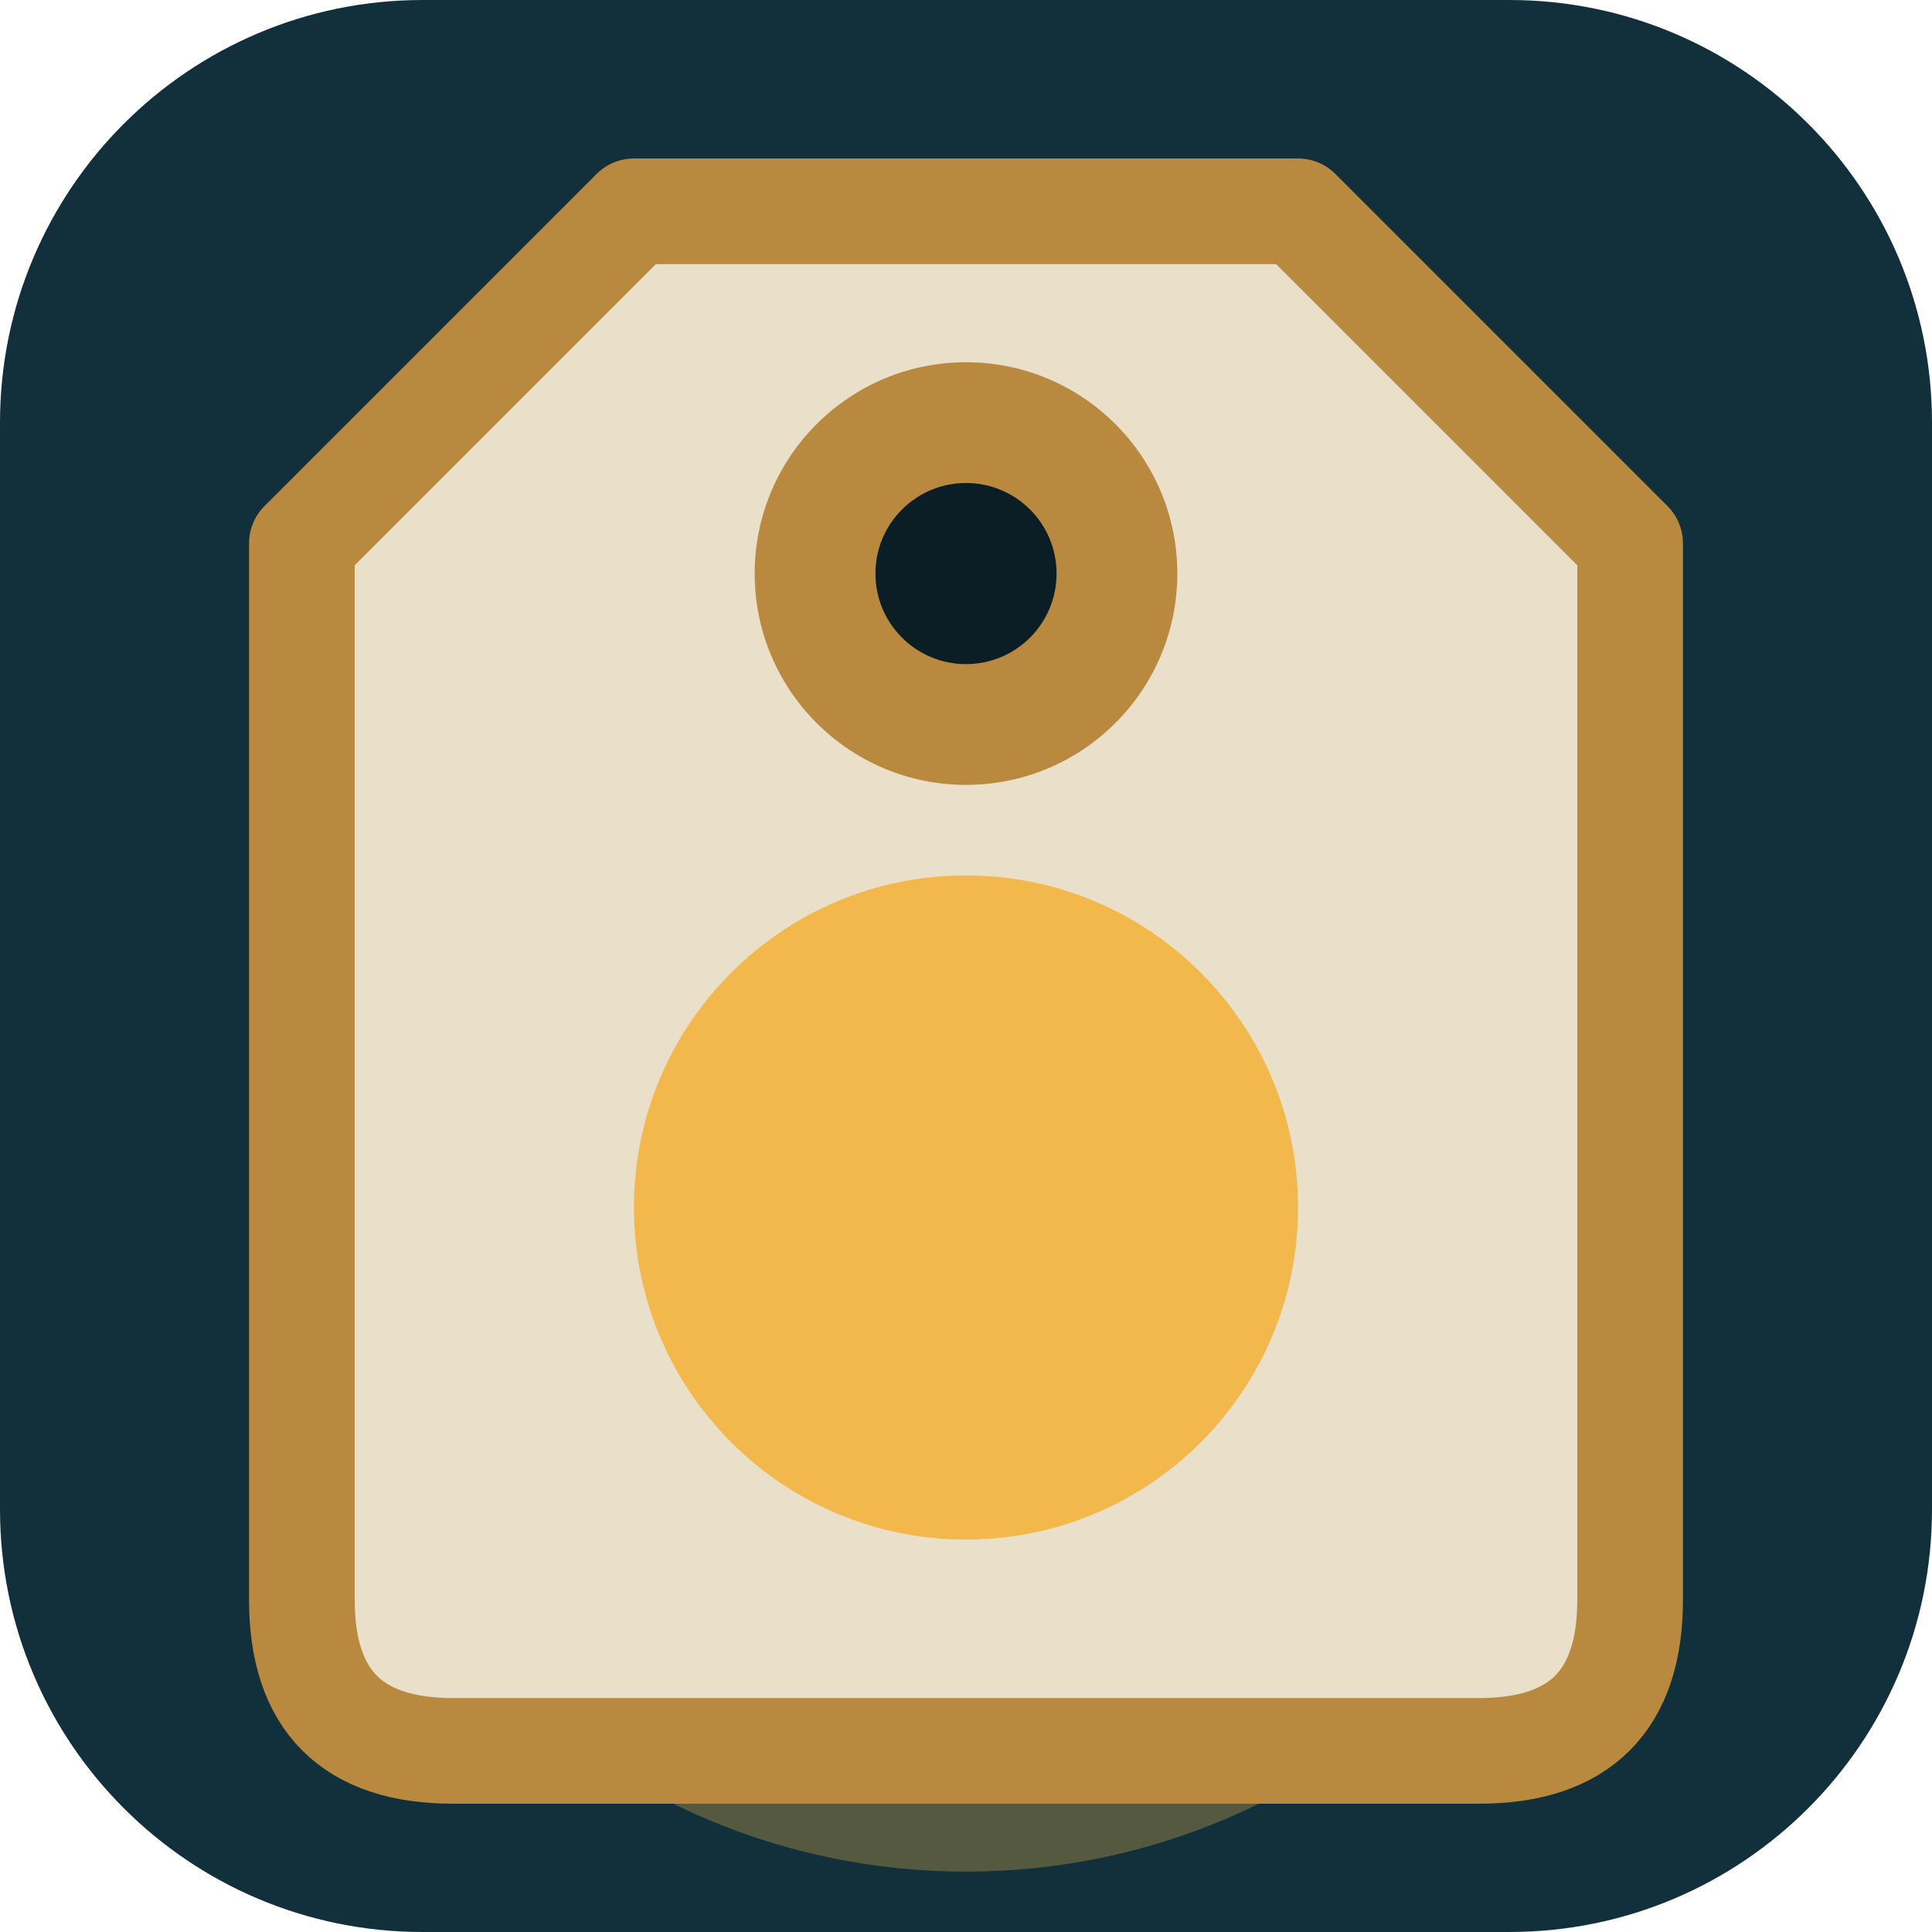
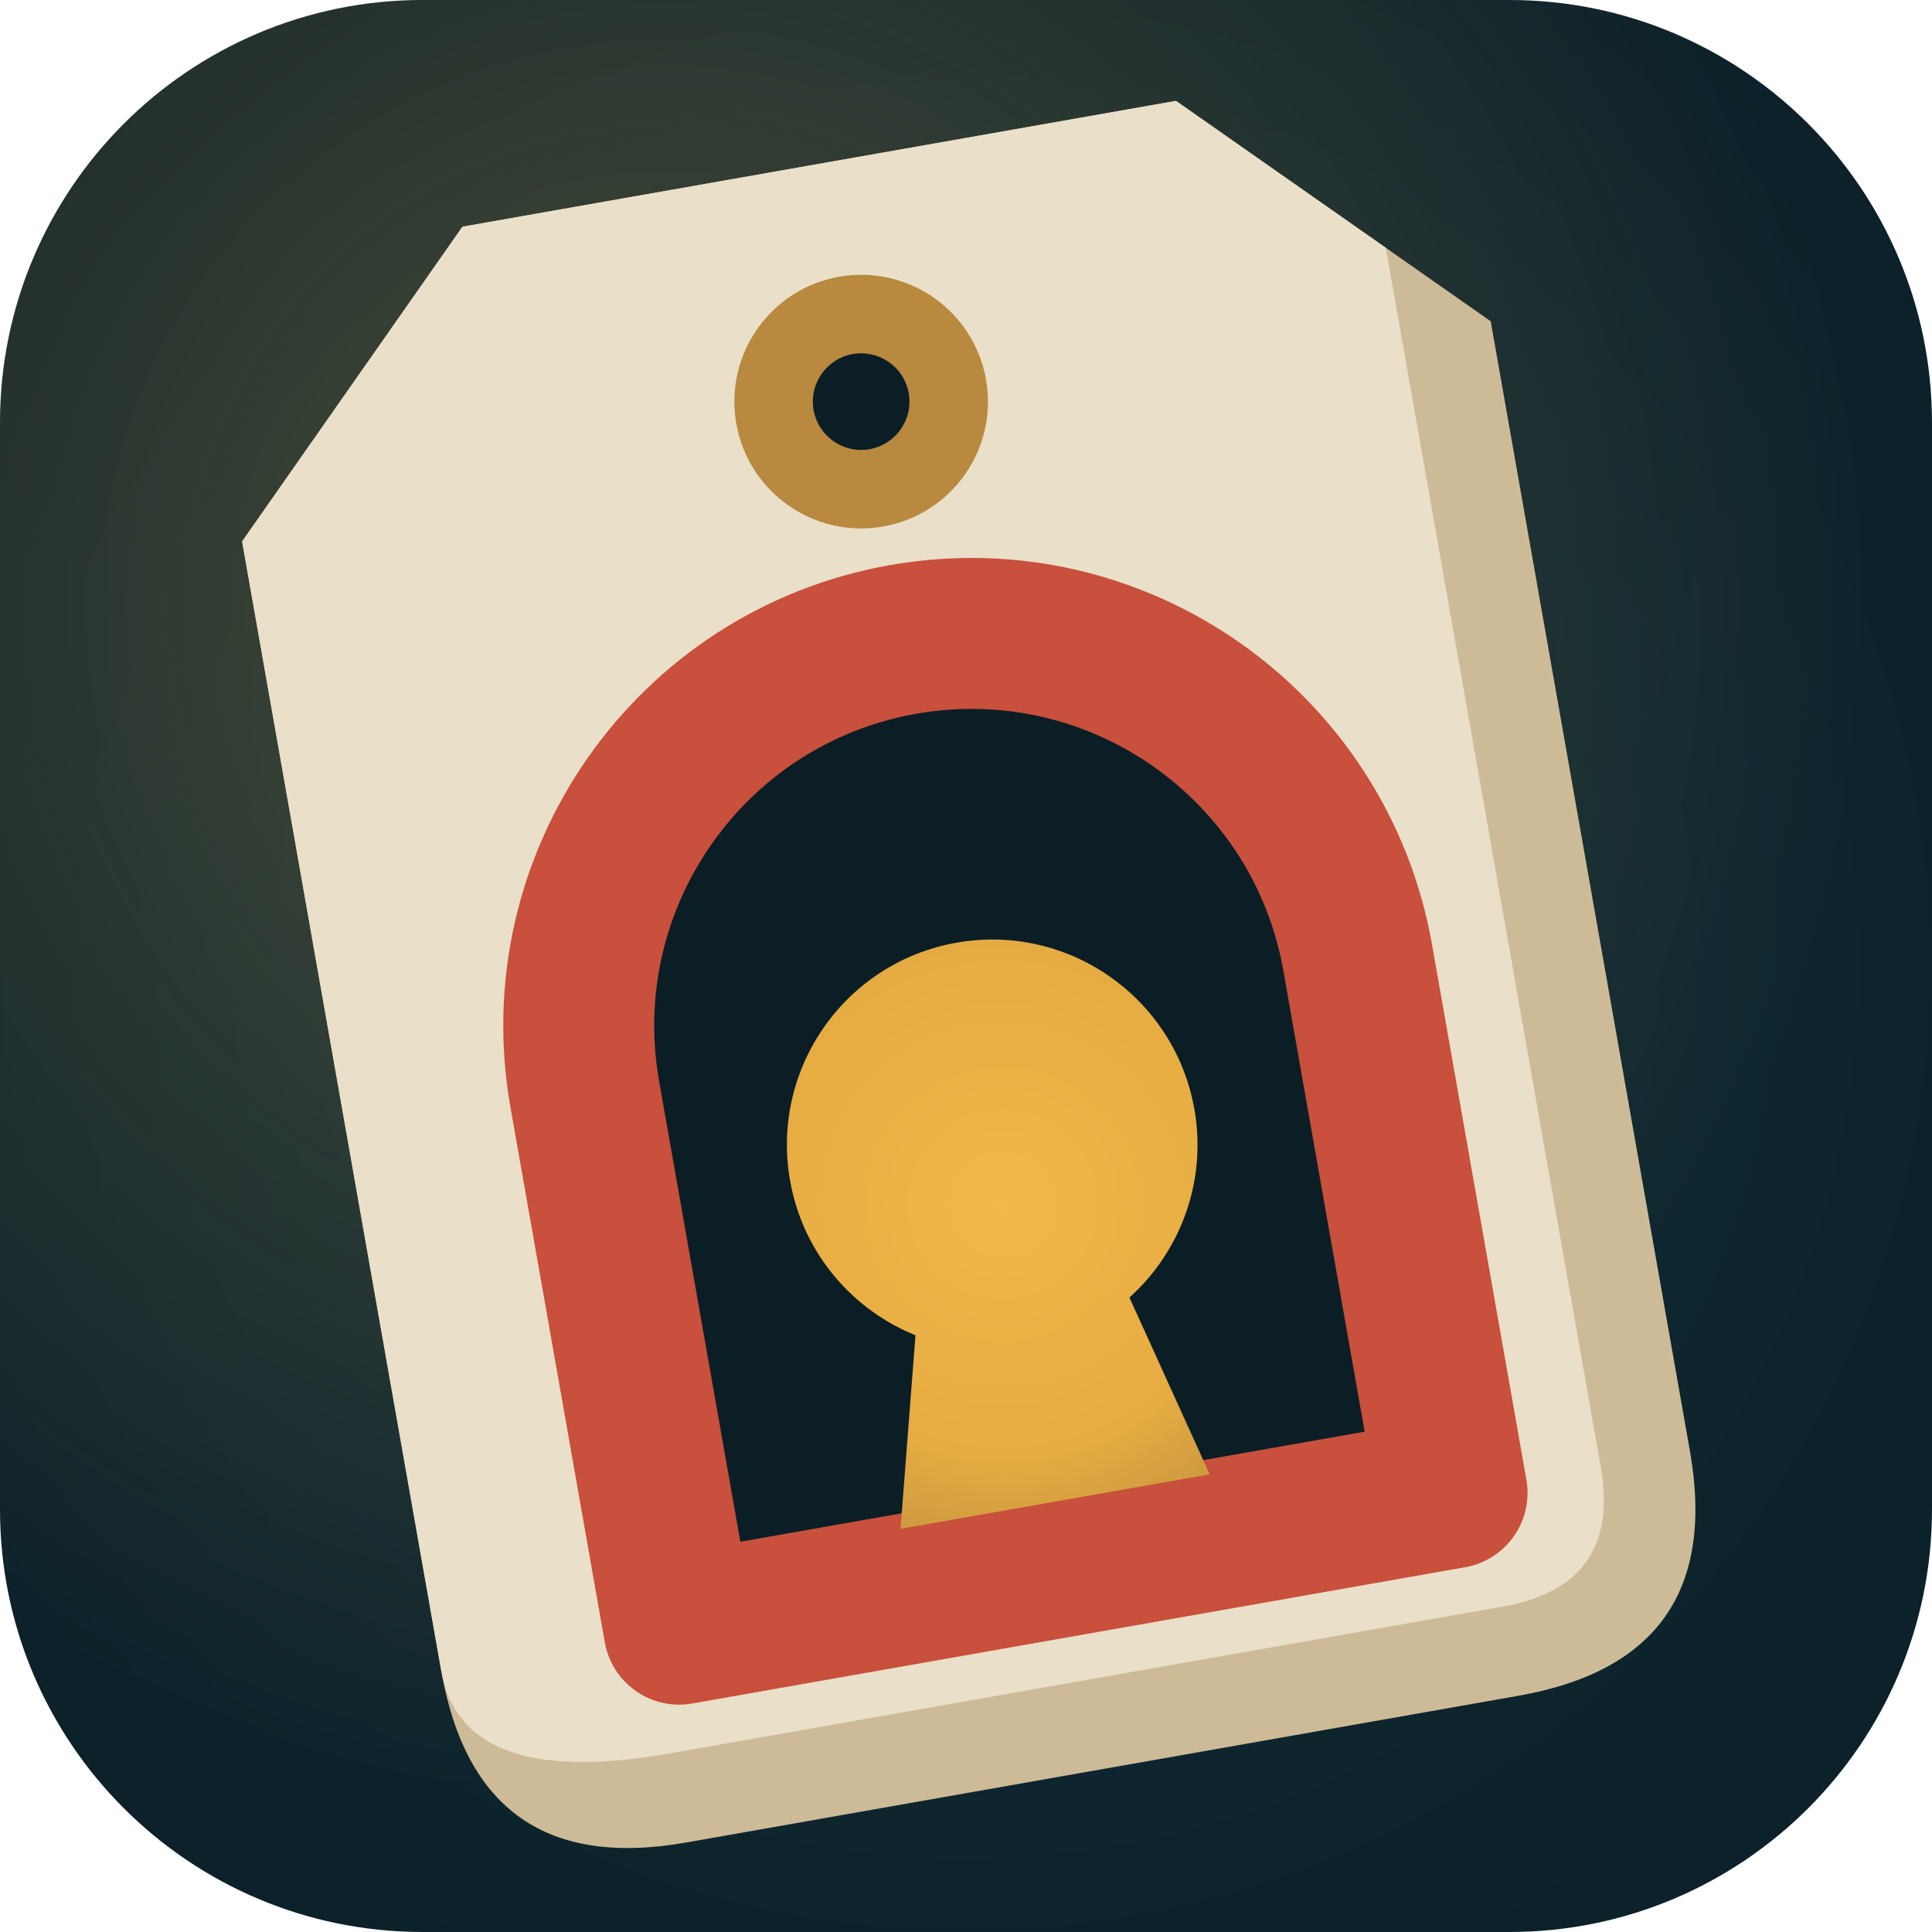
<svg xmlns="http://www.w3.org/2000/svg" width="64" height="64" viewBox="0 0 64 64">
-   <rect width="64" height="64" rx="14" fill="#12303B" />
-   <circle cx="32" cy="40" r="22" fill="#F2B84B" opacity="0.3" />
-   <path d="M21 7H43L54 18V53Q54 58 49 58H15Q10 58 10 53V18Z" fill="#EADFC8" stroke="#B8893E" stroke-width="3.5" stroke-linejoin="round" />
-   <circle cx="32" cy="19" r="7" fill="#B8893E" />
-   <circle cx="32" cy="19" r="3" fill="#0B1E26" />
-   <circle cx="32" cy="40" r="11" fill="#F2B84B" />
+   <defs>
+     <radialGradient id="bgr" cx="32" cy="32" r="46" gradientUnits="userSpaceOnUse">
+       <stop offset="0" stop-color="#12303B" />
+       <stop offset="1" stop-color="#0B1E26" />
+     </radialGradient>
+     <radialGradient id="pool" cx="22" cy="20" r="40" gradientUnits="userSpaceOnUse">
+       <stop offset="0" stop-color="#F2B84B" stop-opacity="0.25" />
+       <stop offset="1" stop-color="#F2B84B" stop-opacity="0" />
+     </radialGradient>
+     <radialGradient id="key" cx="32" cy="40" r="14" gradientUnits="userSpaceOnUse">
+       <stop offset="0" stop-color="#F2B84B" />
+       <stop offset="0.6" stop-color="#E6AC42" />
+       <stop offset="1" stop-color="#B8893E" />
+     </radialGradient>
+   </defs>
+   <rect width="64" height="64" rx="14" fill="url(#bgr)" />
+   <rect width="64" height="64" rx="14" fill="url(#pool)" />
+   <g transform="rotate(-10 32 33)">
+     <path d="M20 5H44L53 14V52Q53 59 46 59H18Q11 59 11 52V14Z" fill="#CDBB98" />
+     <path d="M20 5H44L50 11V52Q50 56 46 56H18Q11 56 11 52V14Z" fill="#EADFC8" />
+     <circle cx="32" cy="13" r="4.2" fill="#B8893E" />
+     <circle cx="32" cy="13" r="1.6" fill="#0B1E26" />
+     <path d="M19 52V34A13 13 0 0 1 45 34V52Z" fill="#0B1E26" stroke="#C8503C" stroke-width="5" stroke-linejoin="round" />
+     <circle cx="32" cy="38" r="6.8" fill="url(#key)" />
+     <path d="M28.6 43L26.8 50H37.2L35.4 43Z" fill="url(#key)" />
+   </g>
</svg>
